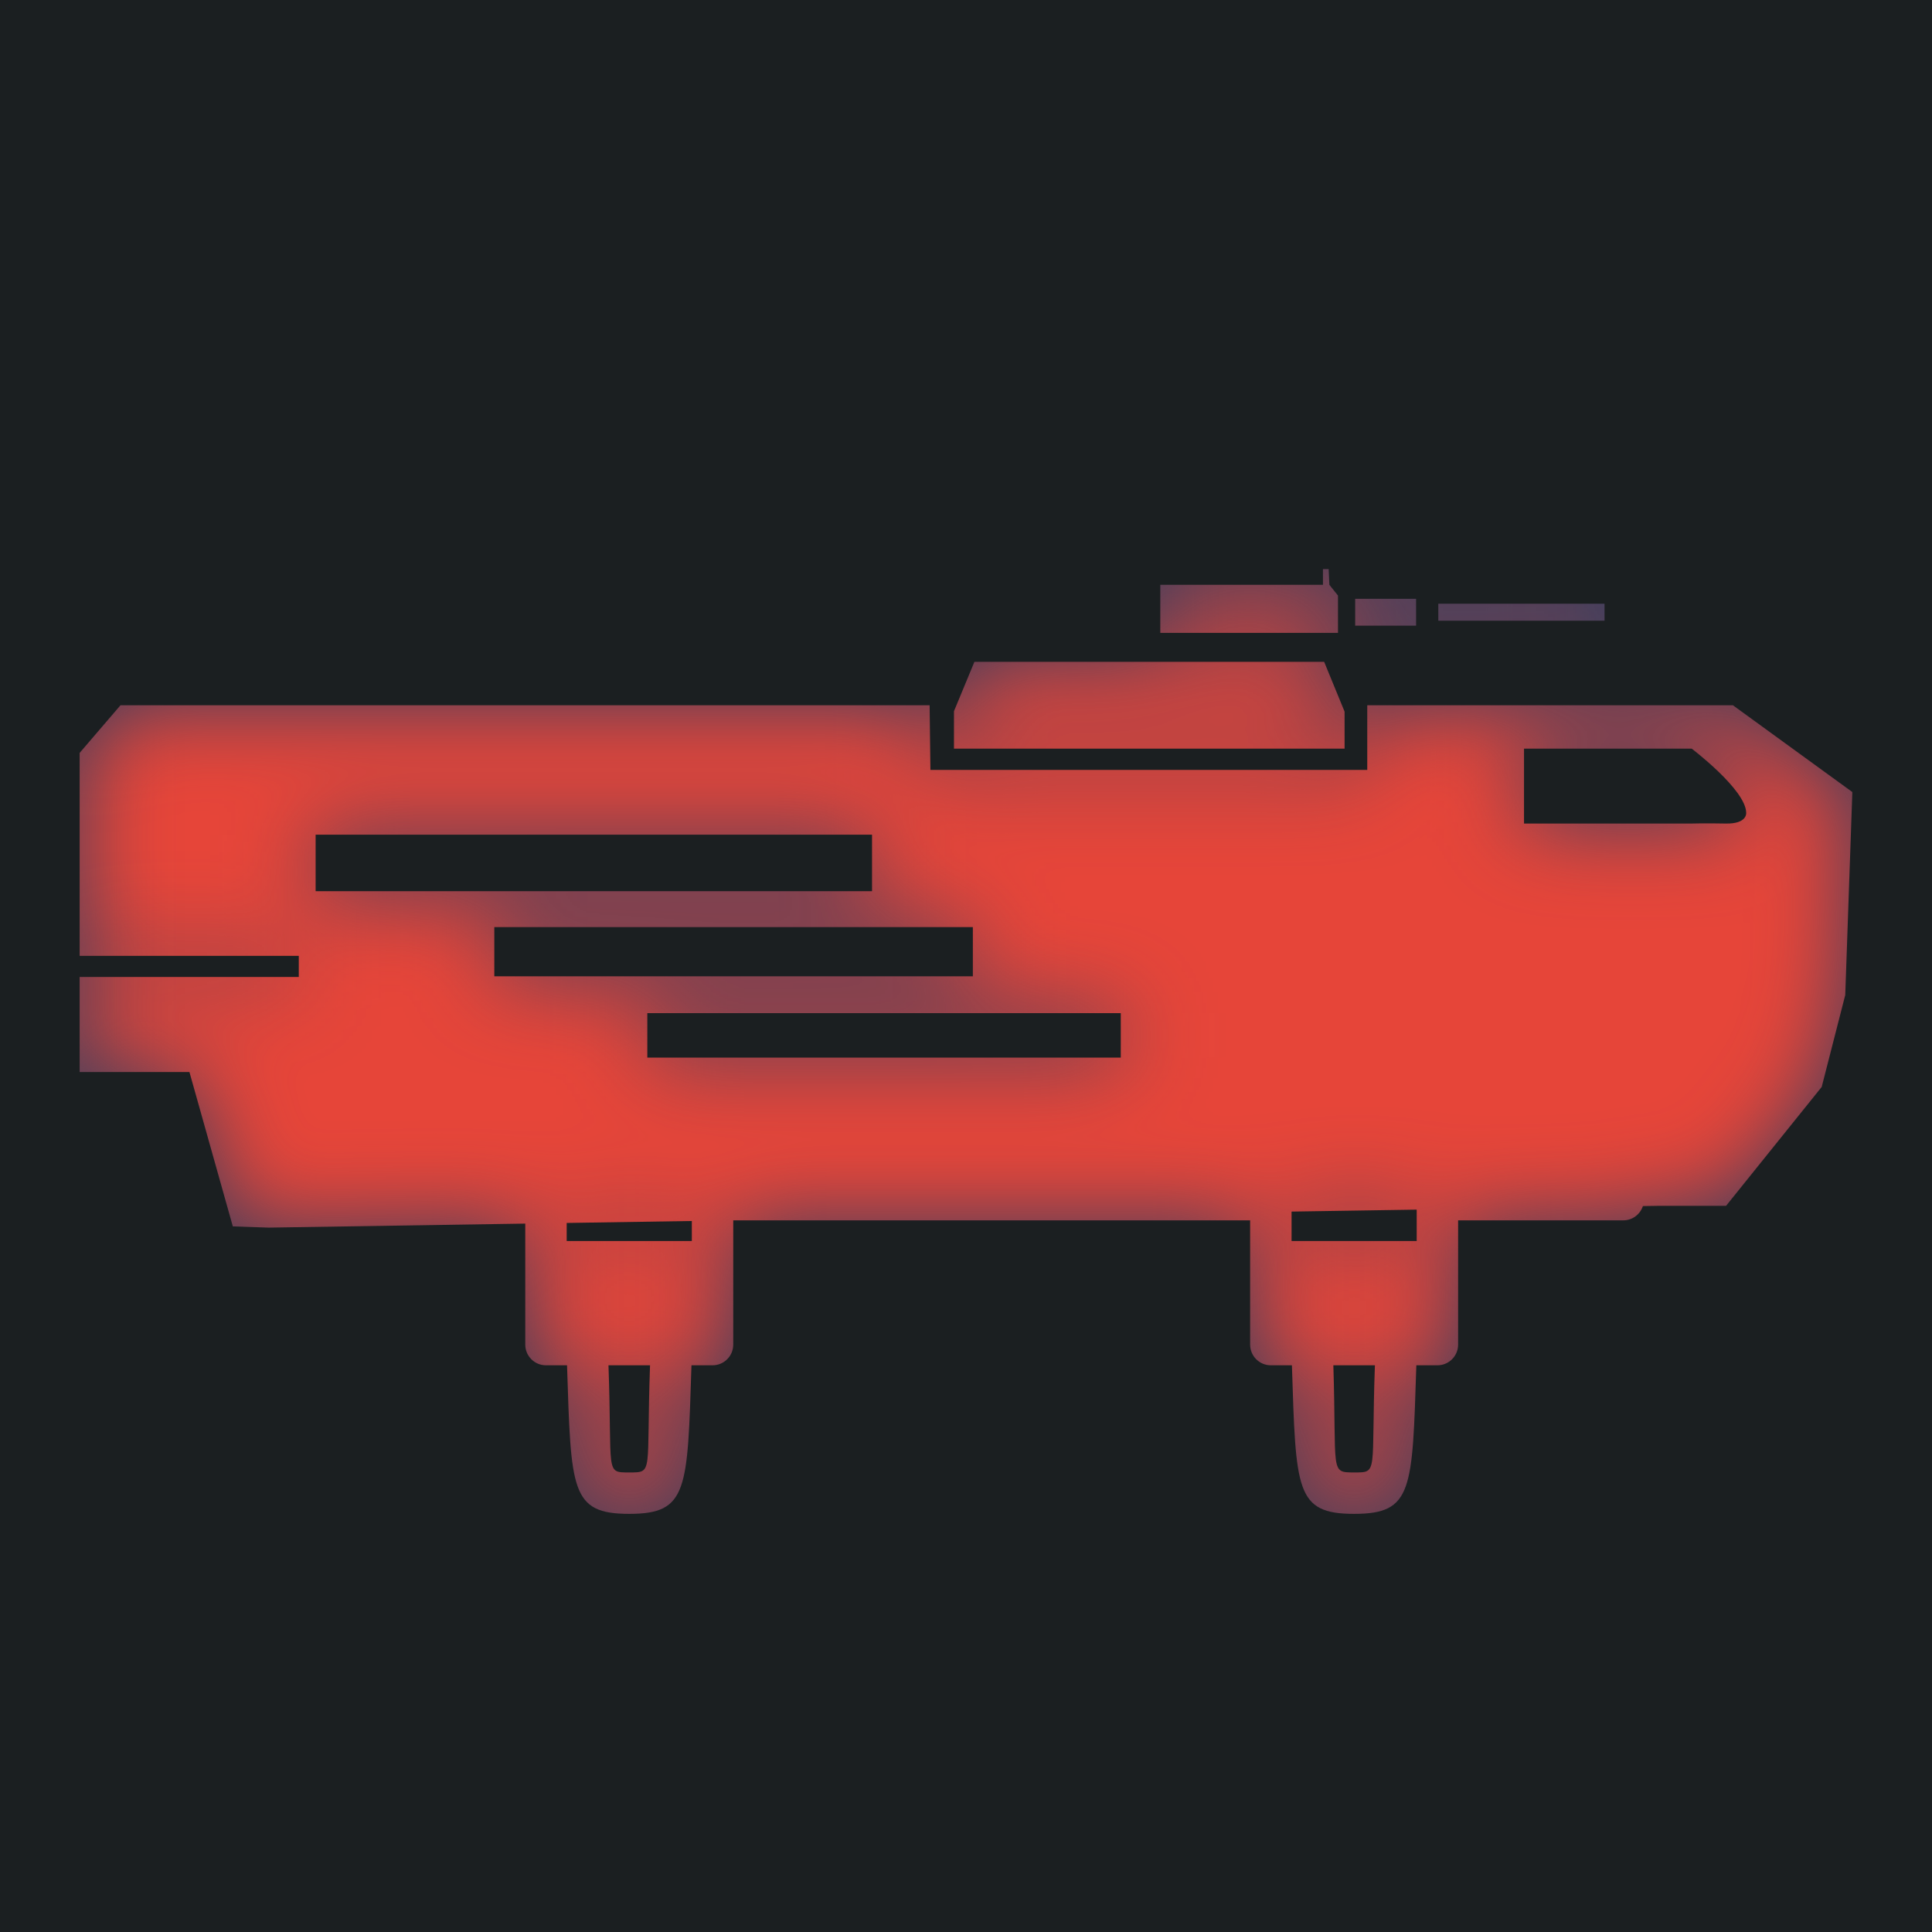
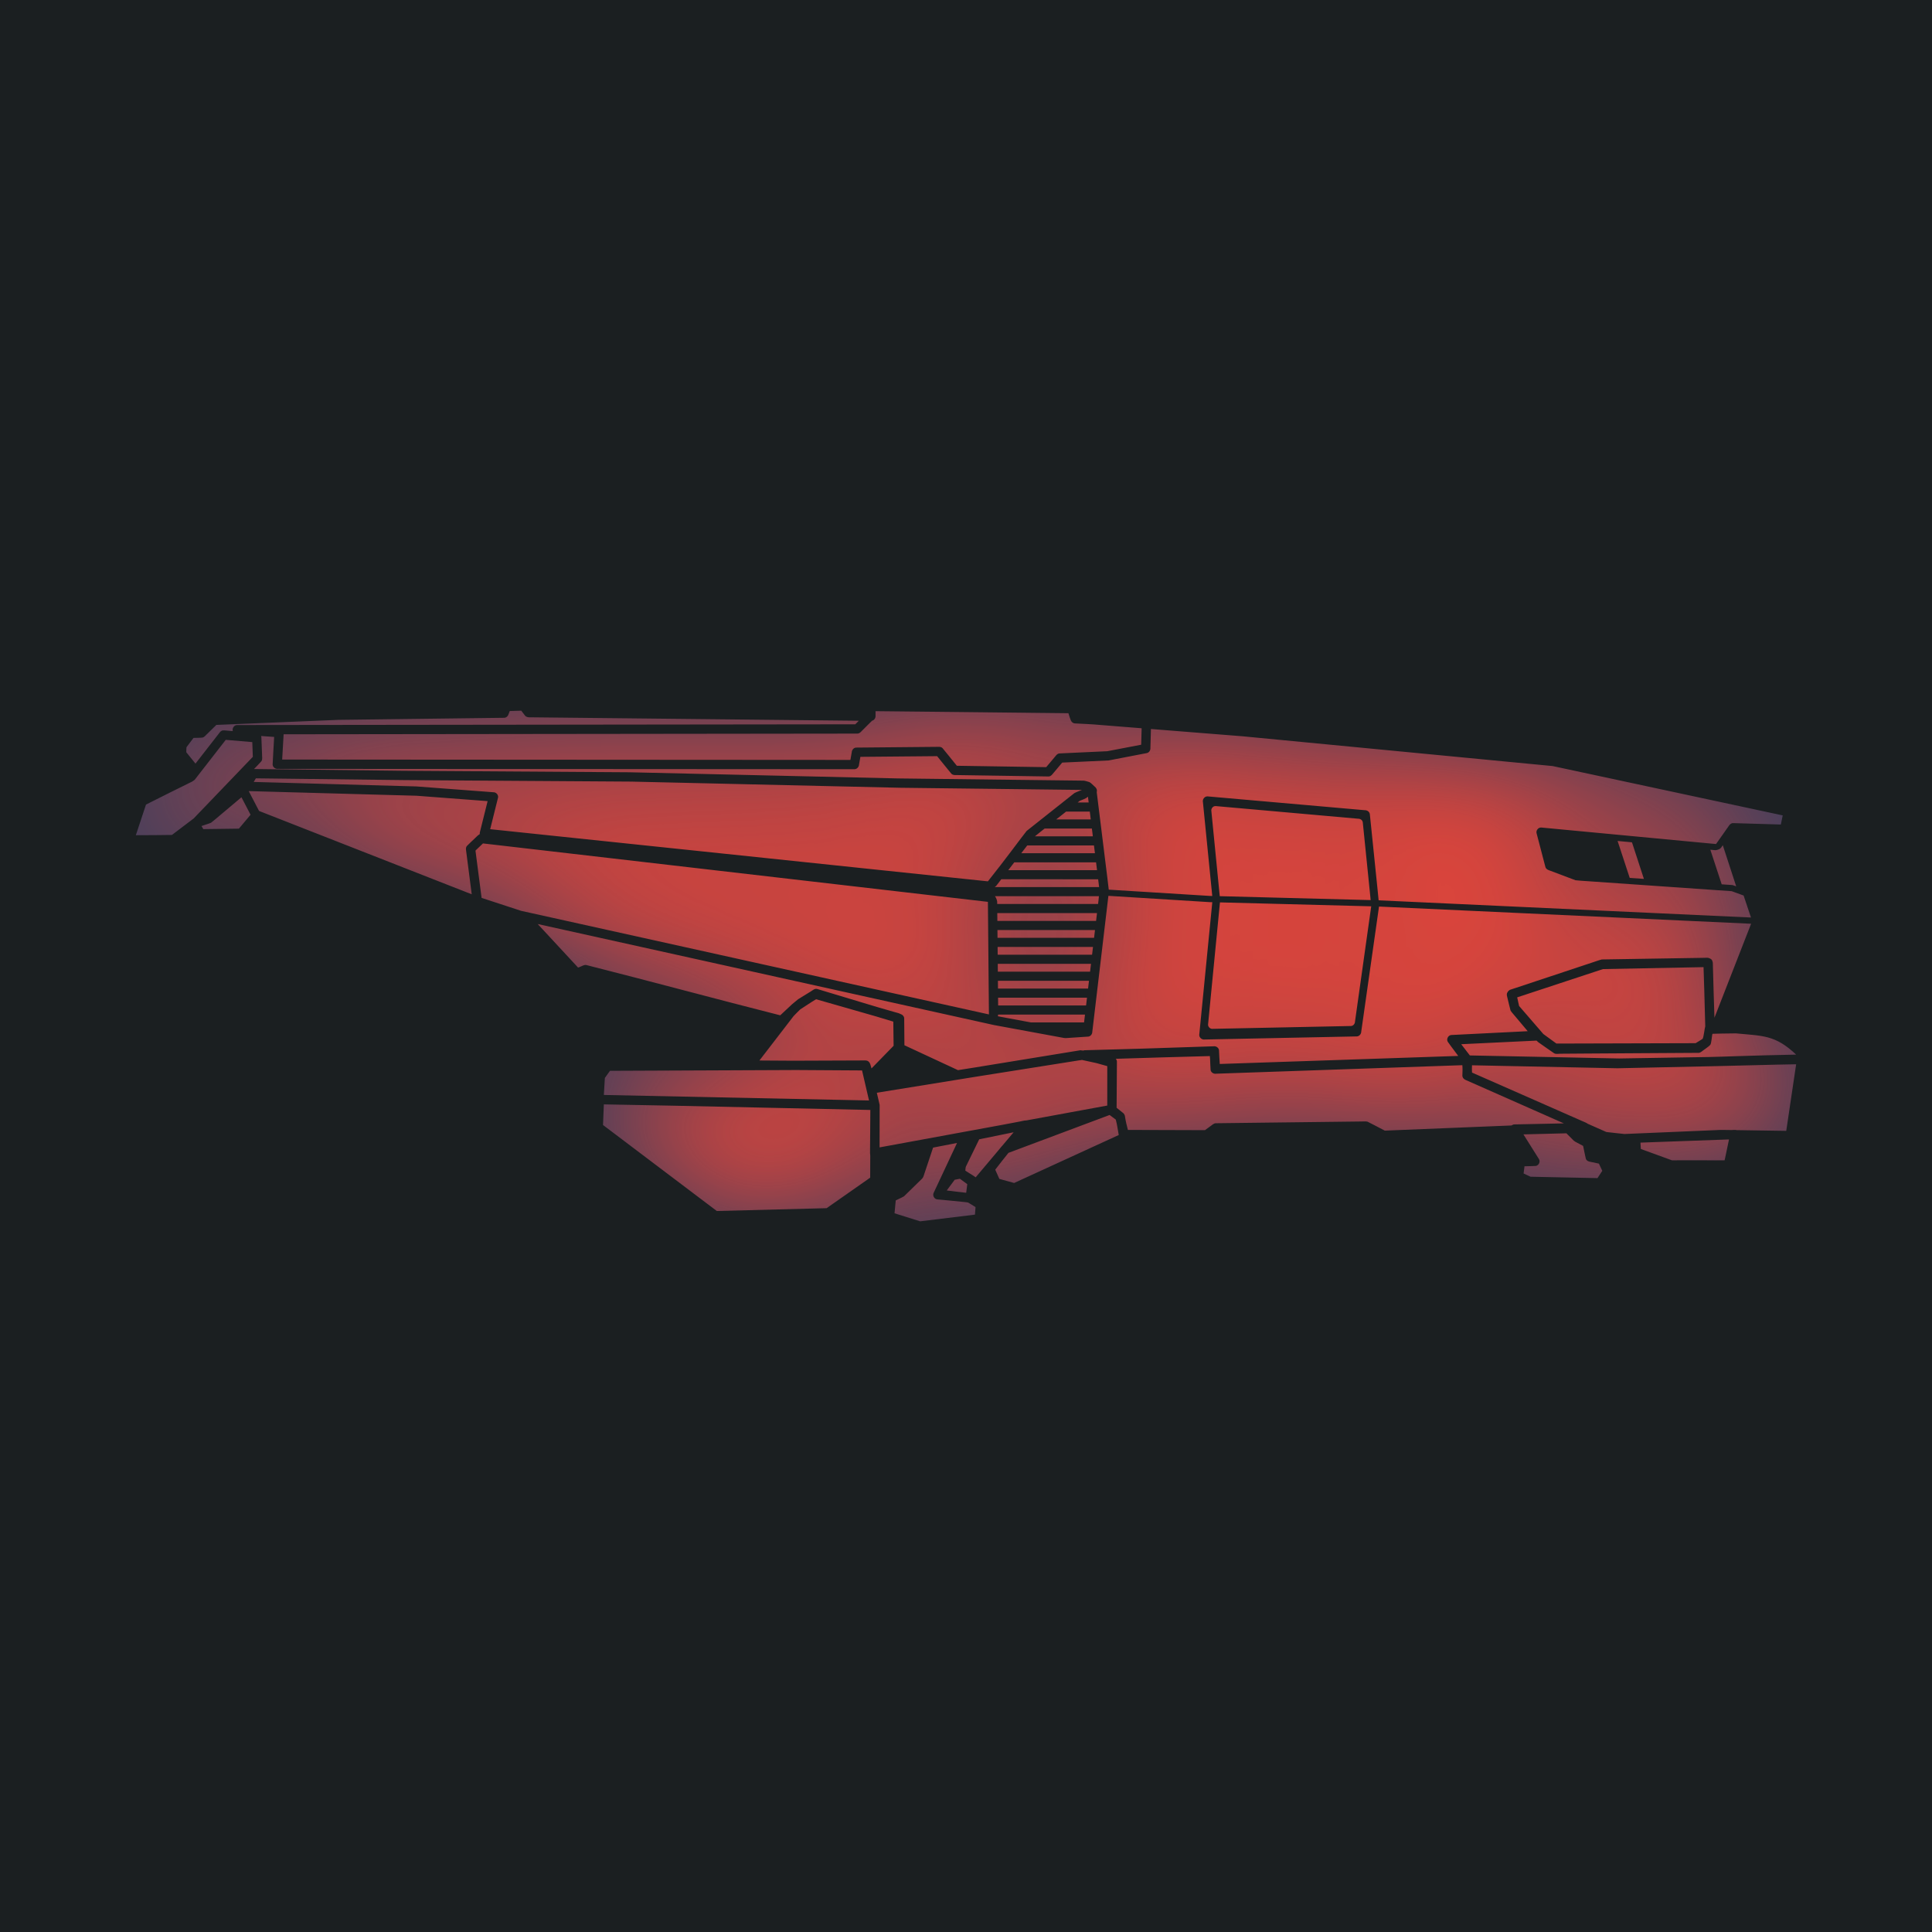
- <svg xmlns="http://www.w3.org/2000/svg" width="512" height="512" viewBox="0 0 512 512" version="1.1" id="svg8" xml:space="preserve">
-   <defs id="defs12">
-     <filter style="color-interpolation-filters:sRGB;" id="filter875" x="-0.313" y="-0.169" width="1.609" height="1.328">
-       <feFlood flood-opacity="1" flood-color="rgb(58,63,94)" result="flood" id="feFlood865" />
-       <feComposite in="flood" in2="SourceGraphic" operator="out" result="composite1" id="feComposite867" />
-       <feGaussianBlur in="composite1" stdDeviation="15" result="blur" id="feGaussianBlur869" />
-       <feOffset dx="0" dy="0" result="offset" id="feOffset871" />
-       <feComposite in="offset" in2="SourceGraphic" operator="atop" result="composite2" id="feComposite873" />
-     </filter>
-     <filter style="color-interpolation-filters:sRGB;" id="filter1015" x="-0.082" y="-0.044" width="1.164" height="1.088">
-       <feFlood flood-opacity="1" flood-color="rgb(58,63,94)" result="flood" id="feFlood1005" />
-       <feComposite in="flood" in2="SourceGraphic" operator="out" result="composite1" id="feComposite1007" />
-       <feGaussianBlur in="composite1" stdDeviation="8.302" result="blur" id="feGaussianBlur1009" />
-       <feOffset dx="0" dy="0" result="offset" id="feOffset1011" />
-       <feComposite in="offset" in2="SourceGraphic" operator="atop" result="composite2" id="feComposite1013" />
-     </filter>
-     <filter style="color-interpolation-filters:sRGB;" id="filter35638" x="-0.057" y="-0.131" width="1.114" height="1.261">
-       <feFlood flood-opacity="1" flood-color="rgb(58,63,94)" result="flood" id="feFlood35628" />
-       <feComposite in="flood" in2="SourceGraphic" operator="out" result="composite1" id="feComposite35630" />
-       <feGaussianBlur in="composite1" stdDeviation="6" result="blur" id="feGaussianBlur35632" />
-       <feOffset dx="0" dy="0" result="offset" id="feOffset35634" />
-       <feComposite in="offset" in2="SourceGraphic" operator="atop" result="composite2" id="feComposite35636" />
-     </filter>
-     <filter style="color-interpolation-filters:sRGB;" id="filter35813" x="-0.053" y="-0.07" width="1.107" height="1.139">
-       <feFlood flood-opacity="1" flood-color="rgb(58,63,94)" result="flood" id="feFlood35803" />
-       <feComposite in="flood" in2="SourceGraphic" operator="out" result="composite1" id="feComposite35805" />
-       <feGaussianBlur in="composite1" stdDeviation="8" result="blur" id="feGaussianBlur35807" />
-       <feOffset dx="0" dy="0" result="offset" id="feOffset35809" />
-       <feComposite in="offset" in2="SourceGraphic" operator="atop" result="composite2" id="feComposite35811" />
-     </filter>
-     <filter style="color-interpolation-filters:sRGB;" id="filter36051" x="-0.028" y="-0.039" width="1.056" height="1.078">
-       <feFlood flood-opacity="1" flood-color="rgb(58,63,94)" result="flood" id="feFlood36041" />
-       <feComposite in="flood" in2="SourceGraphic" operator="out" result="composite1" id="feComposite36043" />
-       <feGaussianBlur in="composite1" stdDeviation="6" result="blur" id="feGaussianBlur36045" />
-       <feOffset dx="0" dy="0" result="offset" id="feOffset36047" />
-       <feComposite in="offset" in2="SourceGraphic" operator="atop" result="composite2" id="feComposite36049" />
-     </filter>
-     <filter style="color-interpolation-filters:sRGB;" id="filter36715" x="-0.07" y="-0.091" width="1.139" height="1.182">
-       <feFlood flood-opacity="1" flood-color="rgb(58,63,94)" result="flood" id="feFlood36705" />
-       <feComposite in="flood" in2="SourceGraphic" operator="out" result="composite1" id="feComposite36707" />
-       <feGaussianBlur in="composite1" stdDeviation="16.201" result="blur" id="feGaussianBlur36709" />
-       <feOffset dx="0" dy="0" result="offset" id="feOffset36711" />
-       <feComposite in="offset" in2="SourceGraphic" operator="atop" result="composite2" id="feComposite36713" />
-     </filter>
-     <filter style="color-interpolation-filters:sRGB;" id="filter37057" x="-0.08" y="-0.075" width="1.16" height="1.15">
-       <feFlood flood-opacity="1" flood-color="rgb(58,63,94)" result="flood" id="feFlood37047" />
-       <feComposite in="flood" in2="SourceGraphic" operator="out" result="composite1" id="feComposite37049" />
-       <feGaussianBlur in="composite1" stdDeviation="0.5" result="blur" id="feGaussianBlur37051" />
-       <feOffset dx="0" dy="0" result="offset" id="feOffset37053" />
-       <feComposite in="offset" in2="SourceGraphic" operator="atop" result="composite2" id="feComposite37055" />
-     </filter>
-     <filter style="color-interpolation-filters:sRGB;" id="filter3381" x="-0.059" y="-0.112" width="1.119" height="1.223">
-       <feFlood flood-opacity="1" flood-color="rgb(58,63,94)" result="flood" id="feFlood3371" />
-       <feComposite in="flood" in2="SourceGraphic" operator="out" result="composite1" id="feComposite3373" />
-       <feGaussianBlur in="composite1" stdDeviation="15" result="blur" id="feGaussianBlur3375" />
-       <feOffset dx="0" dy="0" result="offset" id="feOffset3377" />
-       <feComposite in="offset" in2="SourceGraphic" operator="atop" result="composite2" id="feComposite3379" />
+ <svg xmlns="http://www.w3.org/2000/svg" width="512mm" height="512mm" viewBox="0 0 512 512" version="1.1" id="svg1">
+   <defs id="defs1">
+     <filter style="color-interpolation-filters:sRGB;" id="filter2" x="-0.082" y="-0.266" width="1.164" height="1.532">
+       <feFlood result="flood" in="SourceGraphic" flood-opacity="1" flood-color="rgb(58,63,94)" id="feFlood1" />
+       <feGaussianBlur result="blur" in="SourceGraphic" stdDeviation="15" id="feGaussianBlur1" />
+       <feOffset result="offset" in="blur" dx="0" dy="0" id="feOffset1" />
+       <feComposite result="comp1" operator="out" in="flood" in2="offset" id="feComposite1" />
+       <feComposite result="comp2" operator="atop" in="comp1" in2="SourceGraphic" id="feComposite2" />
    </filter>
  </defs>
-   <path d="M0 0h512v512H0z" fill="#b90202" fill-opacity="1" id="path2" style="fill:#1b1f21;fill-opacity:1" />
-   <style type="text/css" id="style35976">
- 	.st0{fill:#000000;}
- </style>
-   <g style="fill:#000000" id="g36899" transform="matrix(0.5614105,0,0,0.5614105,112.2791,112.2792)">
-     <g id="g36887">
-       <g id="g36885">
-         <g id="g36883">
- 			
- 			
- 		</g>
-       </g>
-     </g>
-   </g>
-   <path id="path2056" style="fill:#e64539;fill-opacity:1;stroke-width:0.377;filter:url(#filter3381)" d="m 369.186,42.209 v 5.373 l -55.568,-0.002 v 16.414 h 60.703 V 51.258 l -2.939,-3.676 -0.242,-5.373 z m 11.01,10.152 v 9.176 h 20.807 v -9.176 z m 28.396,1.68 v 5.812 h 56.789 v -5.812 z m -158.475,19.852 -6.979,16.863 v 12.789 h 133.438 V 90.904 L 369.6,73.893 Z M -41.596,88.727 -55.551,105.004 v 69.326 h 74.861 v 7.23 h -74.861 v 32.459 h 37.504 l 14.826,52.748 12.252,0.412 87.65,-1.375 v 13.033 28.301 c 0,0.488 0.049,0.962 0.143,1.422 2.5e-4,0.001 -2.6e-4,0.003 0,0.004 8.3e-4,0.004 0.003,0.008 0.004,0.012 0.094,0.457 0.231,0.899 0.408,1.318 0.179,0.423 0.398,0.825 0.652,1.201 0.254,0.376 0.543,0.727 0.863,1.047 0.32,0.32 0.671,0.609 1.047,0.863 0.376,0.254 0.778,0.474 1.201,0.652 0.42,0.177 0.862,0.316 1.318,0.41 0.003,6.7e-4 0.007,8e-4 0.01,0.002 h 0.002 c 0.001,2.6e-4 0.003,-2.5e-4 0.004,0 0.46,0.094 0.934,0.143 1.422,0.143 h 7.197 c 1.374,42.608 1.192,50.752 21.254,50.752 20.062,0 19.88,-8.143 21.254,-50.752 h 7.197 c 0.489,0 0.967,-0.048 1.428,-0.143 0.461,-0.094 0.905,-0.233 1.328,-0.412 0.423,-0.179 0.825,-0.398 1.201,-0.652 0.376,-0.254 0.727,-0.543 1.047,-0.863 0.32,-0.32 0.609,-0.671 0.863,-1.047 0.254,-0.376 0.474,-0.778 0.652,-1.201 0.16,-0.38 0.284,-0.779 0.377,-1.189 0.011,-0.047 0.026,-0.092 0.035,-0.139 v -0.002 c 0.006,-0.03 0.008,-0.061 0.014,-0.092 0.083,-0.433 0.129,-0.877 0.129,-1.334 v -28.301 -14.146 h 0.008 176.57 v 14.146 28.301 c 0,0.488 0.051,0.962 0.145,1.422 2.5e-4,10e-4 -2.6e-4,0.003 0,0.004 8e-4,0.004 8e-4,0.008 0.002,0.012 0.092,0.445 0.228,0.875 0.398,1.285 0.009,0.022 0.018,0.043 0.027,0.064 0.176,0.411 0.387,0.803 0.635,1.17 0.254,0.376 0.543,0.727 0.863,1.047 0.32,0.32 0.671,0.609 1.047,0.863 0.376,0.254 0.78,0.474 1.203,0.652 0.423,0.179 0.867,0.318 1.328,0.412 0.461,0.094 0.939,0.143 1.428,0.143 h 7.197 c 1.374,42.608 1.19,50.752 21.252,50.752 20.062,0 19.88,-8.143 21.254,-50.752 h 7.197 c 0.489,0 0.967,-0.048 1.428,-0.143 0.461,-0.094 0.905,-0.233 1.328,-0.412 0.423,-0.179 0.827,-0.398 1.203,-0.652 0.376,-0.254 0.727,-0.543 1.047,-0.863 0.32,-0.32 0.609,-0.671 0.863,-1.047 0.248,-0.367 0.459,-0.758 0.635,-1.17 0.009,-0.022 0.018,-0.043 0.027,-0.064 0.171,-0.41 0.307,-0.84 0.398,-1.285 10e-4,-0.005 7e-4,-0.011 0.002,-0.016 0.094,-0.46 0.145,-0.934 0.145,-1.422 v -28.301 -14.146 h 56.432 l -0.002,0.004 c 3.138,0 5.764,-2.05 6.691,-4.875 l 5.553,-0.088 h 22.865 l 32.669,-40.614 8.042,-31.394 2.425,-69.343 -40.811,-29.655 H 384.32 V 110.822 H 235.086 L 234.82,88.727 Z M 437.875,103.553 h 57.285 c 0,0 18.607,14.102 18.607,21.951 0,0 0.432,3.775 -6.977,3.637 -7.411,-0.141 -11.631,-0.002 -11.631,-0.002 H 437.875 Z M 25.066,132.945 H 215.141 v 19.299 H 25.066 Z m 61.041,31.568 H 249.586 v 16.819 H 86.107 Z m 52.27,29.389 h 161.742 v 15.205 H 138.377 Z m 262.836,67.129 v 10.73 h -42.752 v -10.061 z m -247.629,3.883 v 6.848 h -42.752 v -6.178 z m -28.475,49.299 h 14.197 c -1.305,36.974 1.28,36.602 -7.1,36.602 -8.38,0 -5.792,0.371 -7.098,-36.602 z m 247.629,0 h 14.197 c -1.305,36.974 1.28,36.602 -7.1,36.602 -8.38,0 -5.956,-0.018 -7.098,-36.602 z" transform="matrix(0.7757492,0,0,0.7757492,64.20053,118.0676)" />
-   <g id="g2762" />
-   <g id="g47533" transform="matrix(-0.4360882,0,0,0.4360882,393.4091,133.9033)">
-     <g id="g47525" />
+   <path id="rect1" style="opacity:1;vector-effect:none;fill:#1b1f21;fill-rule:evenodd;stroke-width:0.265;stop-color:#000000;stop-opacity:1" d="M 4.9999999e-7,0 H 512 V 512 H 5e-7 Z" />
+   <g id="g1" style="filter:url(#filter2)">
+     <path id="path154-5" style="display:inline;fill:#e64539;fill-opacity:1;stroke:none;stroke-width:0.821;stroke-linecap:round;stroke-linejoin:round;stroke-miterlimit:5;stroke-dasharray:none;stroke-opacity:1" d="m 138.139,188.337 c -1.015,0.03 -2.031,0.061 -3.046,0.091 -0.095,0.246 -0.189,0.493 -0.284,0.739 -0.137,0.545 -0.587,1.031 -1.173,1.054 -14.625,0.187 -29.251,0.363 -43.876,0.545 -10.807,0.438 -21.614,0.898 -32.422,1.344 -0.77,0.754 -1.539,1.508 -2.309,2.263 -0.441,0.369 -0.771,0.93 -1.353,1.088 -0.793,0.095 -1.6,0.053 -2.399,0.094 -0.62,0.824 -1.24,1.648 -1.861,2.472 -0.064,0.426 -0.022,0.889 -0.046,1.329 0.81,1.004 1.634,1.997 2.435,3.008 1.961,-2.521 3.922,-5.041 5.882,-7.562 0.404,-0.463 0.707,-1.154 1.391,-1.238 0.632,-0.028 1.264,0.095 1.895,0.126 0.232,0.005 0.55,0.077 0.729,0.039 -0.251,-0.738 0.352,-1.596 1.137,-1.587 54.606,-0.068 109.213,-0.129 163.819,-0.194 0.314,-0.314 0.627,-0.627 0.941,-0.941 l -87.068,-0.915 c -0.511,0.035 -1.091,-0.039 -1.416,-0.485 z m 93.887,0.13 v 1.096 c 0.08,0.62 -0.288,1.285 -0.918,1.436 -0.782,0.746 -1.54,1.535 -2.313,2.298 -0.482,0.422 -0.871,1.099 -1.584,1.113 -50.683,0.064 -101.365,0.12 -152.048,0.18 l -0.385,6.7 c 50.196,0.031 100.391,0.062 150.587,0.094 0.118,-0.671 0.237,-1.341 0.355,-2.012 0.026,-0.617 0.495,-1.204 1.13,-1.253 7.014,-0.078 14.03,-0.125 21.045,-0.192 0.628,0.031 1.37,-0.165 1.876,0.323 1.288,1.543 2.531,3.126 3.802,4.685 7.895,0.122 15.789,0.244 23.684,0.367 0.672,-0.798 1.345,-1.597 2.017,-2.395 0.438,-0.452 0.757,-1.145 1.447,-1.238 4.234,-0.214 8.472,-0.389 12.707,-0.588 3.001,-0.563 5.998,-1.151 8.998,-1.724 0.04,-1.454 0.081,-2.907 0.121,-4.361 -3.666,-0.292 -7.332,-0.583 -10.998,-0.875 -2.217,-0.206 -4.441,-0.292 -6.664,-0.407 -0.541,-0.016 -0.983,-0.431 -1.154,-0.922 -0.24,-0.573 -0.385,-1.193 -0.589,-1.784 -11.369,-0.122 -22.739,-0.245 -34.108,-0.367 -5.67,-0.058 -11.34,-0.116 -17.01,-0.174 z m 72.983,4.725 c -0.046,1.659 -0.093,3.318 -0.139,4.977 0.06,0.6 -0.295,1.238 -0.899,1.394 -3.389,0.667 -6.784,1.311 -10.177,1.963 -4.097,0.203 -8.196,0.375 -12.294,0.566 -0.735,0.873 -1.47,1.746 -2.205,2.619 -0.383,0.44 -0.742,1.046 -1.399,1.062 -7.957,-0.111 -15.914,-0.244 -23.87,-0.364 -0.632,-0.052 -1.377,0.137 -1.886,-0.348 -1.285,-1.539 -2.524,-3.118 -3.791,-4.672 -6.779,0.06 -13.558,0.12 -20.336,0.18 -0.119,0.674 -0.239,1.348 -0.358,2.022 -0.023,0.648 -0.546,1.254 -1.215,1.259 -50.934,-0.028 -101.867,-0.064 -152.801,-0.095 -0.674,0.08 -1.354,-0.448 -1.39,-1.136 0.111,-2.443 0.276,-4.886 0.408,-7.329 -1.009,-0.07 -2.018,-0.141 -3.028,-0.211 -0.281,-0.03 -0.557,-0.1 -0.364,0.257 0.079,1.517 0.115,3.038 0.178,4.557 -0.026,0.612 0.198,1.296 -0.173,1.842 -0.617,0.715 -1.304,1.369 -1.948,2.061 13.125,0.157 26.251,0.313 39.376,0.47 20.041,0.14 40.082,0.261 60.123,0.394 23.677,0.536 47.353,1.086 71.03,1.628 16.447,0.205 32.894,0.39 49.341,0.589 0.524,0.069 1.034,0.243 1.538,0.399 0.514,0.293 0.888,0.774 1.34,1.149 0.458,0.329 0.763,0.921 0.571,1.482 0.938,7.563 1.877,15.127 2.815,22.69 0.119,1.057 0.269,2.111 0.375,3.169 l 26.786,1.663 0.647,0.017 c -0.827,-8.307 -1.653,-16.613 -2.48,-24.92 -0.144,-0.703 0.412,-1.445 1.136,-1.472 l 0.094,-0.003 c 13.887,1.21 27.772,2.44 41.658,3.658 0.615,-0.027 1.238,0.387 1.344,1.013 0.704,6.731 1.38,13.466 2.073,20.199 0.083,0.891 0.172,1.783 0.261,2.674 l 98.68,4.555 c -0.651,-1.942 -1.302,-3.883 -1.953,-5.825 -1.048,-0.383 -2.096,-0.767 -3.144,-1.15 -12.782,-0.888 -25.565,-1.775 -38.348,-2.663 -1.019,-0.086 -2.045,-0.111 -3.059,-0.237 -2.253,-0.834 -4.495,-1.698 -6.744,-2.544 -0.498,-0.157 -1.056,-0.39 -1.225,-0.937 -0.79,-2.967 -1.553,-5.943 -2.332,-8.913 -0.248,-0.757 0.397,-1.614 1.193,-1.583 15.45,1.452 30.899,2.923 46.349,4.382 1.103,-1.564 2.206,-3.129 3.309,-4.693 0.251,-0.432 0.644,-0.845 1.179,-0.855 4.229,0.116 8.457,0.252 12.686,0.375 0.166,-0.806 0.332,-1.613 0.497,-2.419 -20.325,-4.359 -40.65,-8.717 -60.975,-13.076 -27.39,-2.63 -54.779,-5.26 -82.169,-7.89 -8.095,-0.644 -16.19,-1.288 -24.286,-1.931 z m -245.183,2.873 c -2.69,3.458 -5.379,6.916 -8.068,10.374 -0.189,0.33 -0.554,0.459 -0.833,0.683 -4.09,2.012 -8.168,4.046 -12.237,6.1 -0.896,2.707 -1.792,5.413 -2.688,8.12 3.189,0.006 6.377,-0.033 9.565,-0.073 1.921,-1.457 3.842,-2.913 5.763,-4.37 5.234,-5.433 10.449,-10.887 15.675,-16.329 -0.048,-1.302 -0.096,-2.603 -0.144,-3.905 z m 7.985,10.201 c -0.191,0.319 -0.383,0.637 -0.574,0.956 l 43.127,1.191 c 6.794,0.498 13.586,1.027 20.379,1.537 0.728,-0.021 1.37,0.677 1.248,1.403 -0.676,2.8 -1.395,5.592 -2.087,8.389 l 73.98,7.749 c 19.307,2.027 38.615,4.036 57.921,6.074 4.577,-5.729 9.061,-11.872 10.266,-13.356 4.211,-3.348 8.43,-6.686 12.649,-10.025 0.64,-0.343 1.344,-0.557 2.009,-0.849 -16.067,-0.19 -32.135,-0.38 -48.202,-0.57 -23.77,-0.537 -47.54,-1.091 -71.31,-1.635 -19.921,-0.138 -39.842,-0.259 -59.763,-0.391 -13.214,-0.158 -26.428,-0.315 -39.642,-0.473 z m -1.895,3.385 c 0.913,1.754 1.827,3.507 2.74,5.261 18.785,7.361 37.571,14.722 56.356,22.083 -0.466,-3.624 -0.933,-7.248 -1.4,-10.872 -0.046,-0.635 -0.33,-1.362 0.113,-1.922 0.595,-0.622 1.243,-1.192 1.858,-1.793 0.472,-0.412 0.875,-0.913 1.396,-1.264 0.283,-0.035 0.113,-0.293 0.168,-0.492 0.674,-2.785 1.388,-5.563 2.077,-8.345 -6.276,-0.476 -12.551,-0.951 -18.827,-1.427 -14.827,-0.409 -29.654,-0.819 -44.482,-1.228 z m 222.4,1.481 c -0.597,0.577 -1.429,0.764 -2.165,1.093 -0.189,0.146 -0.374,0.297 -0.562,0.444 h 2.919 c -0.056,-0.459 -0.114,-0.919 -0.17,-1.378 -0.008,-0.053 -0.014,-0.106 -0.022,-0.159 z m -224.327,0.152 c -1.913,1.609 -3.825,3.218 -5.738,4.827 -0.779,0.635 -1.521,1.321 -2.324,1.923 -0.824,0.339 -1.692,0.574 -2.534,0.873 0.163,0.272 0.327,0.544 0.49,0.816 3.142,-0.041 6.284,-0.081 9.426,-0.122 1.031,-1.228 2.061,-2.457 3.092,-3.685 z m 258.154,2.334 -0.086,0.003 c -0.657,0.025 -1.16,0.704 -1.03,1.348 0.74,7.509 1.48,15.018 2.219,22.527 l 39.989,1.039 c -0.073,-0.709 -0.141,-1.419 -0.206,-2.129 -0.629,-6.169 -1.242,-12.34 -1.881,-18.508 -0.097,-0.574 -0.661,-0.953 -1.219,-0.929 -12.596,-1.116 -25.19,-2.243 -37.786,-3.352 z m -39.613,1.465 c -0.874,0.689 -1.75,1.376 -2.622,2.068 h 9.154 c -0.085,-0.689 -0.171,-1.379 -0.256,-2.068 z m -5.682,4.483 c -0.348,0.276 -0.697,0.549 -1.045,0.825 -0.506,0.424 -1.031,0.826 -1.542,1.244 h 15.354 c -0.086,-0.689 -0.17,-1.379 -0.256,-2.068 z m 151.83,3.296 3.214,9.789 c 1.253,0.087 2.506,0.176 3.758,0.262 l -3.002,-9.206 -0.17,-0.486 c -1.267,-0.12 -2.533,-0.24 -3.8,-0.359 z m -300.685,0.653 -1.542,1.468 c -0.135,0.197 -0.501,0.312 -0.426,0.584 0.537,4.127 1.054,8.268 1.603,12.387 3.48,1.158 6.977,2.28 10.464,3.424 41.328,9.151 82.656,18.302 123.984,27.454 l -0.271,-29.832 z m 328.565,0.476 c -0.091,0.129 -0.182,0.258 -0.273,0.387 -0.311,0.62 -1.027,0.866 -1.672,0.937 -0.452,-0.043 -0.903,-0.086 -1.355,-0.128 l 3.009,9.164 c 0.949,0.067 1.898,0.131 2.846,0.199 0.342,0.086 0.667,0.231 1,0.346 z m -184.326,0.057 c -0.527,0.692 -1.063,1.376 -1.588,2.068 h 19.525 c -0.086,-0.689 -0.169,-1.379 -0.255,-2.068 z m -3.442,4.483 c -0.527,0.692 -1.058,1.379 -1.588,2.068 h 23.521 c -0.085,-0.69 -0.17,-1.379 -0.256,-2.068 z m -3.442,4.483 c -0.429,0.549 -0.84,1.113 -1.274,1.659 -0.116,0.177 -0.315,0.267 -0.467,0.41 h 27.669 c -0.084,-0.69 -0.171,-1.379 -0.256,-2.068 z m 28.39,4.392 c -1.412,11.997 -2.843,23.993 -4.262,35.99 0.006,0.607 -0.409,1.21 -1.027,1.31 -1.6,0.126 -3.204,0.21 -4.805,0.32 -0.581,0.002 -1.173,0.157 -1.748,0.032 l -18.489,-3.411 c -40.303,-8.919 -80.605,-17.848 -120.907,-26.77 3.506,3.782 7.011,7.563 10.516,11.345 0.142,0.318 0.394,0.129 0.626,0.029 0.569,-0.189 1.111,-0.625 1.74,-0.506 16.85,4.266 34.539,9.052 51.388,13.323 l 3.146,-2.941 1.591,-1.315 c 0,0 3.29,-2.039 3.353,-2.064 0.516,-0.31 1.036,-0.829 1.694,-0.661 4.014,1.197 8.021,2.418 12.032,3.624 2.806,0.858 5.621,1.689 8.445,2.484 0.54,0.19 1.137,0.247 1.633,0.541 0.49,0.14 0.912,0.557 0.958,1.082 0.035,2.394 0.036,4.789 0.058,7.184 4.731,2.2 9.462,4.399 14.193,6.599 1.47,-0.233 2.94,-0.466 4.41,-0.699 9.248,-1.51 18.53,-3.023 27.791,-4.535 0.427,-0.144 0.867,0.187 1.274,-0.039 4.885,-0.135 9.769,-0.271 14.654,-0.407 6.509,-0.212 13.06,-0.428 19.585,-0.642 0.657,-0.106 1.359,0.34 1.458,1.015 0.076,1.223 0.089,2.451 0.206,3.672 l 63.195,-2.133 c -0.378,-0.506 -0.756,-1.013 -1.133,-1.519 -0.546,-0.761 -1.15,-1.486 -1.663,-2.267 -0.377,-0.708 0.131,-1.669 0.928,-1.757 6.759,-0.35 13.519,-0.673 20.279,-1.013 -1.136,-1.35 -2.271,-2.7 -3.407,-4.05 -0.373,-0.491 -0.852,-0.909 -1.146,-1.454 -0.283,-1.016 -0.5,-2.052 -0.758,-3.076 -0.118,-0.572 -0.428,-1.238 -0.017,-1.764 0.122,-0.275 0.36,-0.446 0.604,-0.612 l 22.118,-7.341 c 0.754,-0.229 1.488,-0.537 2.255,-0.715 9.02,-0.155 18.041,-0.286 27.061,-0.432 0.392,0.021 0.805,-0.067 1.185,0.02 0.106,0.044 0.196,0.078 0.265,0.102 0.285,0.102 0.56,0.262 0.699,0.532 0.181,0.351 0,0.099 0.046,0.189 0.202,0.301 0.153,0.659 0.168,1.002 0.119,4.682 0.263,9.342 0.417,14.025 3.239,-8.301 6.478,-16.603 9.717,-24.904 l -98.611,-4.551 c -1.558,11.039 -3.14,22.076 -4.706,33.115 -0.003,0.642 -0.495,1.261 -1.157,1.297 -13.465,0.28 -26.931,0.545 -40.396,0.82 -0.718,0.089 -1.419,-0.533 -1.379,-1.262 1.143,-11.709 2.305,-23.417 3.455,-35.125 l -0.711,-0.018 a 0.821,0.821 0 0 1 -0.029,-0.002 z m -30.065,0.091 c 0.31,0.42 0.51,0.932 0.59,1.44 0.002,0.209 0.003,0.419 0.006,0.628 h 26.733 l 0.128,-1.084 c 0.025,-0.329 0.053,-0.657 0.099,-0.985 z m 59.626,1.645 c -1.049,10.785 -2.108,21.568 -3.15,32.353 -0.037,0.669 0.6,1.238 1.251,1.157 12.214,-0.251 24.428,-0.494 36.642,-0.751 0.601,-0.033 1.047,-0.6 1.05,-1.189 1.43,-10.177 2.873,-20.352 4.295,-30.53 z m -59.007,2.838 c 0.006,0.689 0.012,1.378 0.019,2.068 h 26.161 l 0.245,-2.068 z m 0.042,4.483 c 0.006,0.689 0.012,1.378 0.019,2.068 h 25.588 l 0.245,-2.068 z m 0.042,4.483 c 0.006,0.689 0.012,1.378 0.019,2.068 h 25.016 l 0.245,-2.068 z m 0.042,4.483 c 0.006,0.689 0.012,1.378 0.019,2.068 h 24.444 l 0.245,-2.068 z m 187.037,0.873 c -8.884,0.172 -17.769,0.345 -26.653,0.517 l -22.734,7.492 c 0.169,0.761 0.339,1.523 0.508,2.284 2.141,2.477 4.282,4.953 6.423,7.43 1.144,0.856 2.309,1.69 3.467,2.529 l 36.888,-0.1 c 0.626,-0.341 1.225,-0.766 1.84,-1.139 0.339,-0.5 0.511,-2.746 0.716,-3.316 -0.088,-3.268 -0.179,-6.557 -0.266,-9.811 z m -186.996,3.61 c 0.006,0.689 0.012,1.378 0.018,2.068 H 288.349 l 0.245,-2.068 z m 0.041,4.483 c 0.006,0.689 0.012,1.378 0.019,2.068 h 23.301 l 0.245,-2.068 z m -48.235,0.416 c -1.434,0.853 -2.804,1.808 -4.211,2.704 -0.603,0.557 -1.156,1.175 -1.74,1.756 -3.028,3.918 -6.04,7.849 -9.061,11.772 2.985,0.019 5.97,0.037 8.956,0.056 6.021,-0.003 12.043,-0.047 18.064,-0.067 0.605,0.046 1.286,-0.151 1.821,0.22 0.587,0.445 0.646,1.242 0.863,1.894 l 5.858,-6.004 -0.079,-6.401 c -1.521,-0.459 -3.042,-0.918 -4.564,-1.376 -5.303,-1.518 -10.605,-3.037 -15.908,-4.555 z m 48.234,4.066 c -0.014,0.149 4.2e-4,0.301 -0.044,0.447 2.271,0.435 4.546,0.852 6.82,1.272 0.636,0.115 1.272,0.232 1.908,0.349 H 287.288 l 0.245,-2.068 z m 195.541,4.978 c -3.707,0.019 -4.141,0.078 -6.212,0.112 -0.19,0.445 -0.246,2.621 -0.619,2.963 -0.435,0.464 -0.991,0.793 -1.494,1.181 -0.488,0.302 -0.89,0.797 -1.476,0.904 0,0 -36.676,0.221 -36.614,0.234 -0.579,-0.023 -1.205,0.173 -1.746,-0.108 -1.31,-0.887 -2.594,-1.818 -3.897,-2.719 -0.307,-0.166 -0.523,-0.438 -0.788,-0.65 -6.652,0.319 -13.304,0.637 -19.955,0.956 0.762,0.991 1.525,1.983 2.287,2.974 13.179,0.267 26.357,0.534 39.536,0.801 7.959,-0.117 15.919,-0.259 23.878,-0.386 2.493,-0.047 4.986,-0.152 7.492,-0.229 4.54,-0.139 11.026,-0.337 15.568,-0.405 -5.549,-5.233 -8.741,-4.94 -15.961,-5.628 z m -139.412,6.015 c -8.313,0.239 -16.62,0.437 -24.921,0.723 0.161,0.187 0.262,0.423 0.29,0.667 -0.011,4.104 -0.06,8.209 -0.085,12.313 0.519,0.415 1.038,0.83 1.557,1.245 0.421,0.26 0.659,0.722 0.689,1.209 0.161,1.156 0.466,2.282 0.745,3.413 6.808,0.021 13.616,0.043 20.424,0.064 0.433,-0.316 0.865,-0.631 1.298,-0.947 0.503,-0.308 0.922,-0.84 1.546,-0.887 12.852,-0.16 25.704,-0.309 38.556,-0.464 0.561,0.029 1.141,-0.093 1.69,0.054 1.537,0.763 3.048,1.585 4.575,2.37 11.182,-0.456 22.365,-0.912 33.547,-1.368 0.233,-0.066 0.441,-0.272 0.709,-0.276 4.397,-0.106 8.796,-0.183 13.194,-0.278 -8.651,-3.823 -17.295,-7.66 -25.95,-11.472 -0.514,-0.177 -0.953,-0.641 -0.946,-1.21 0.037,-0.913 0.07,-1.827 -0.008,-2.739 l -65.263,2.257 c -0.642,0.104 -1.336,-0.315 -1.452,-0.974 -0.084,-0.957 -0.082,-1.924 -0.134,-2.884 -0.02,-0.271 -0.04,-0.543 -0.06,-0.814 z m -33.892,1.028 c -0.742,0.082 -1.486,0.231 -2.229,0.338 -8.648,1.372 -17.317,2.746 -25.952,4.117 -8.727,1.421 -17.458,2.821 -26.187,4.234 0.247,1.073 0.51,2.143 0.748,3.216 0.005,3.756 -0.017,7.512 -0.022,11.269 9.493,-1.744 18.986,-3.489 28.479,-5.233 2.901,-0.547 5.813,-1.04 8.707,-1.626 0.566,-0.084 1.121,-0.298 1.696,-0.286 l 21.461,-3.944 V 282.534 c -0.941,-0.264 -1.882,-0.527 -2.822,-0.791 -1.293,-0.282 -2.585,-0.565 -3.878,-0.847 z M 476,282.043 c -1.778,0.034 -3.556,0.068 -5.334,0.103 -5.229,0.125 -10.496,0.26 -15.701,0.387 -8.772,0.197 -17.544,0.378 -26.316,0.569 -12.85,-0.254 -25.7,-0.529 -38.551,-0.791 -0.028,0.645 -0.051,1.29 0.003,1.934 9.668,4.265 19.356,8.515 29.032,12.775 0.55,0.276 1.168,0.438 1.665,0.805 1.631,0.722 3.262,1.443 4.893,2.165 1.592,0.202 3.199,0.35 4.796,0.532 8.069,-0.344 16.141,-0.682 24.211,-1.025 1.256,-0.086 2.513,-0.05 3.77,-0.029 0.609,0.05 1.232,-0.112 1.831,0.026 4.358,0.067 8.717,0.131 13.076,0.197 0.875,-5.883 1.749,-11.765 2.623,-17.648 z m -264.907,1.524 c -16.482,0.07 -32.964,0.139 -49.446,0.209 l -1.352,1.893 -0.27,4.507 c 0,0 47.078,0.975 70.275,1.459 -0.605,-2.656 -1.226,-5.307 -1.849,-7.959 -5.786,-0.036 -11.572,-0.072 -17.358,-0.108 z m -51.068,9.107 -0.217,5.465 c 10.052,7.597 20.103,15.194 30.155,22.791 9.7,-0.25 19.401,-0.5 29.101,-0.75 3.849,-2.696 7.697,-5.391 11.546,-8.087 0.003,-1.495 0.008,-2.99 0.011,-4.485 -0.027,-0.671 0.066,-1.354 -0.054,-2.016 0.012,-3.812 0.057,-7.628 0.082,-11.441 -17.238,-0.373 -34.476,-0.746 -51.715,-1.12 -5.77,-0.12 -13.139,-0.239 -18.909,-0.359 z m 134.029,2.808 c -8.936,3.347 -17.872,6.694 -26.807,10.041 -1.192,1.463 -2.33,2.97 -3.5,4.45 0.366,0.817 0.731,1.635 1.097,2.452 1.306,0.358 2.611,0.717 3.917,1.076 9.239,-4.236 18.478,-8.472 27.718,-12.708 -0.254,-1.368 -0.42,-2.755 -0.791,-4.098 -0.545,-0.404 -1.089,-0.808 -1.634,-1.212 z m -25.428,4.581 c -3.042,0.622 -6.084,1.244 -9.126,1.866 -1.135,2.325 -2.27,4.649 -3.405,6.974 -0.269,0.394 -0.204,0.883 -0.272,1.334 0.324,0.205 0.648,0.41 0.971,0.615 0.582,0.394 1.216,0.719 1.764,1.157 1.972,-2.34 3.944,-4.68 5.916,-7.02 0.42,-0.454 0.759,-0.981 1.194,-1.417 0.985,-1.169 1.971,-2.339 2.956,-3.508 z m 146.489,0.275 c -3.797,0.095 -7.593,0.191 -11.39,0.286 1.371,2.183 2.749,4.363 4.116,6.549 0.419,0.681 -0.028,1.67 -0.816,1.808 -1.002,0.076 -2.012,0.057 -3.017,0.097 -0.08,0.637 -0.159,1.273 -0.239,1.91 0.614,0.286 1.227,0.573 1.841,0.859 5.914,0.122 11.827,0.244 17.741,0.366 0.423,-0.645 0.847,-1.29 1.27,-1.935 -0.298,-0.635 -0.595,-1.269 -0.893,-1.904 -0.739,-0.157 -1.477,-0.313 -2.216,-0.469 -0.52,-0.056 -1.071,-0.31 -1.253,-0.837 -0.275,-1.119 -0.469,-2.26 -0.714,-3.387 -0.283,-0.152 -0.566,-0.303 -0.849,-0.455 -0.536,-0.32 -1.14,-0.541 -1.628,-0.933 -0.651,-0.651 -1.302,-1.302 -1.954,-1.954 z m 43.087,1.624 c -7.82,0.282 -15.64,0.561 -23.46,0.845 0.03,0.56 0.061,1.119 0.091,1.679 2.758,1.007 5.516,2.014 8.275,3.02 0.066,-0.049 13.921,0 13.921,0 0.006,0.127 1.173,-5.544 1.173,-5.544 z m -204.575,0.936 c -2.118,0.411 -4.235,0.821 -6.353,1.232 -0.725,2.176 -1.451,4.351 -2.176,6.527 -0.224,0.54 -0.282,1.171 -0.668,1.629 -1.618,1.583 -3.226,3.18 -4.859,4.747 -0.702,0.41 -1.464,0.716 -2.189,1.085 l -0.322,3.418 c 2.263,0.709 4.525,1.417 6.788,2.126 l 14.527,-1.771 c 0.051,-0.666 0.103,-1.332 0.154,-1.999 -0.64,-0.393 -1.281,-0.785 -1.922,-1.177 -0.357,-0.125 -0.764,-0.107 -1.14,-0.177 -2.356,-0.268 -4.723,-0.445 -7.083,-0.682 -0.796,-0.081 -1.314,-1.03 -0.953,-1.744 2.065,-4.405 4.13,-8.81 6.195,-13.215 z m 0.76,9.488 c -0.461,0.088 -0.921,0.177 -1.382,0.265 -0.703,0.944 -1.406,1.888 -2.109,2.832 1.719,0.202 3.433,0.459 5.157,0.614 l 0.285,-2.281 c -0.65,-0.477 -1.3,-0.953 -1.951,-1.43 z" />
  </g>
</svg>
